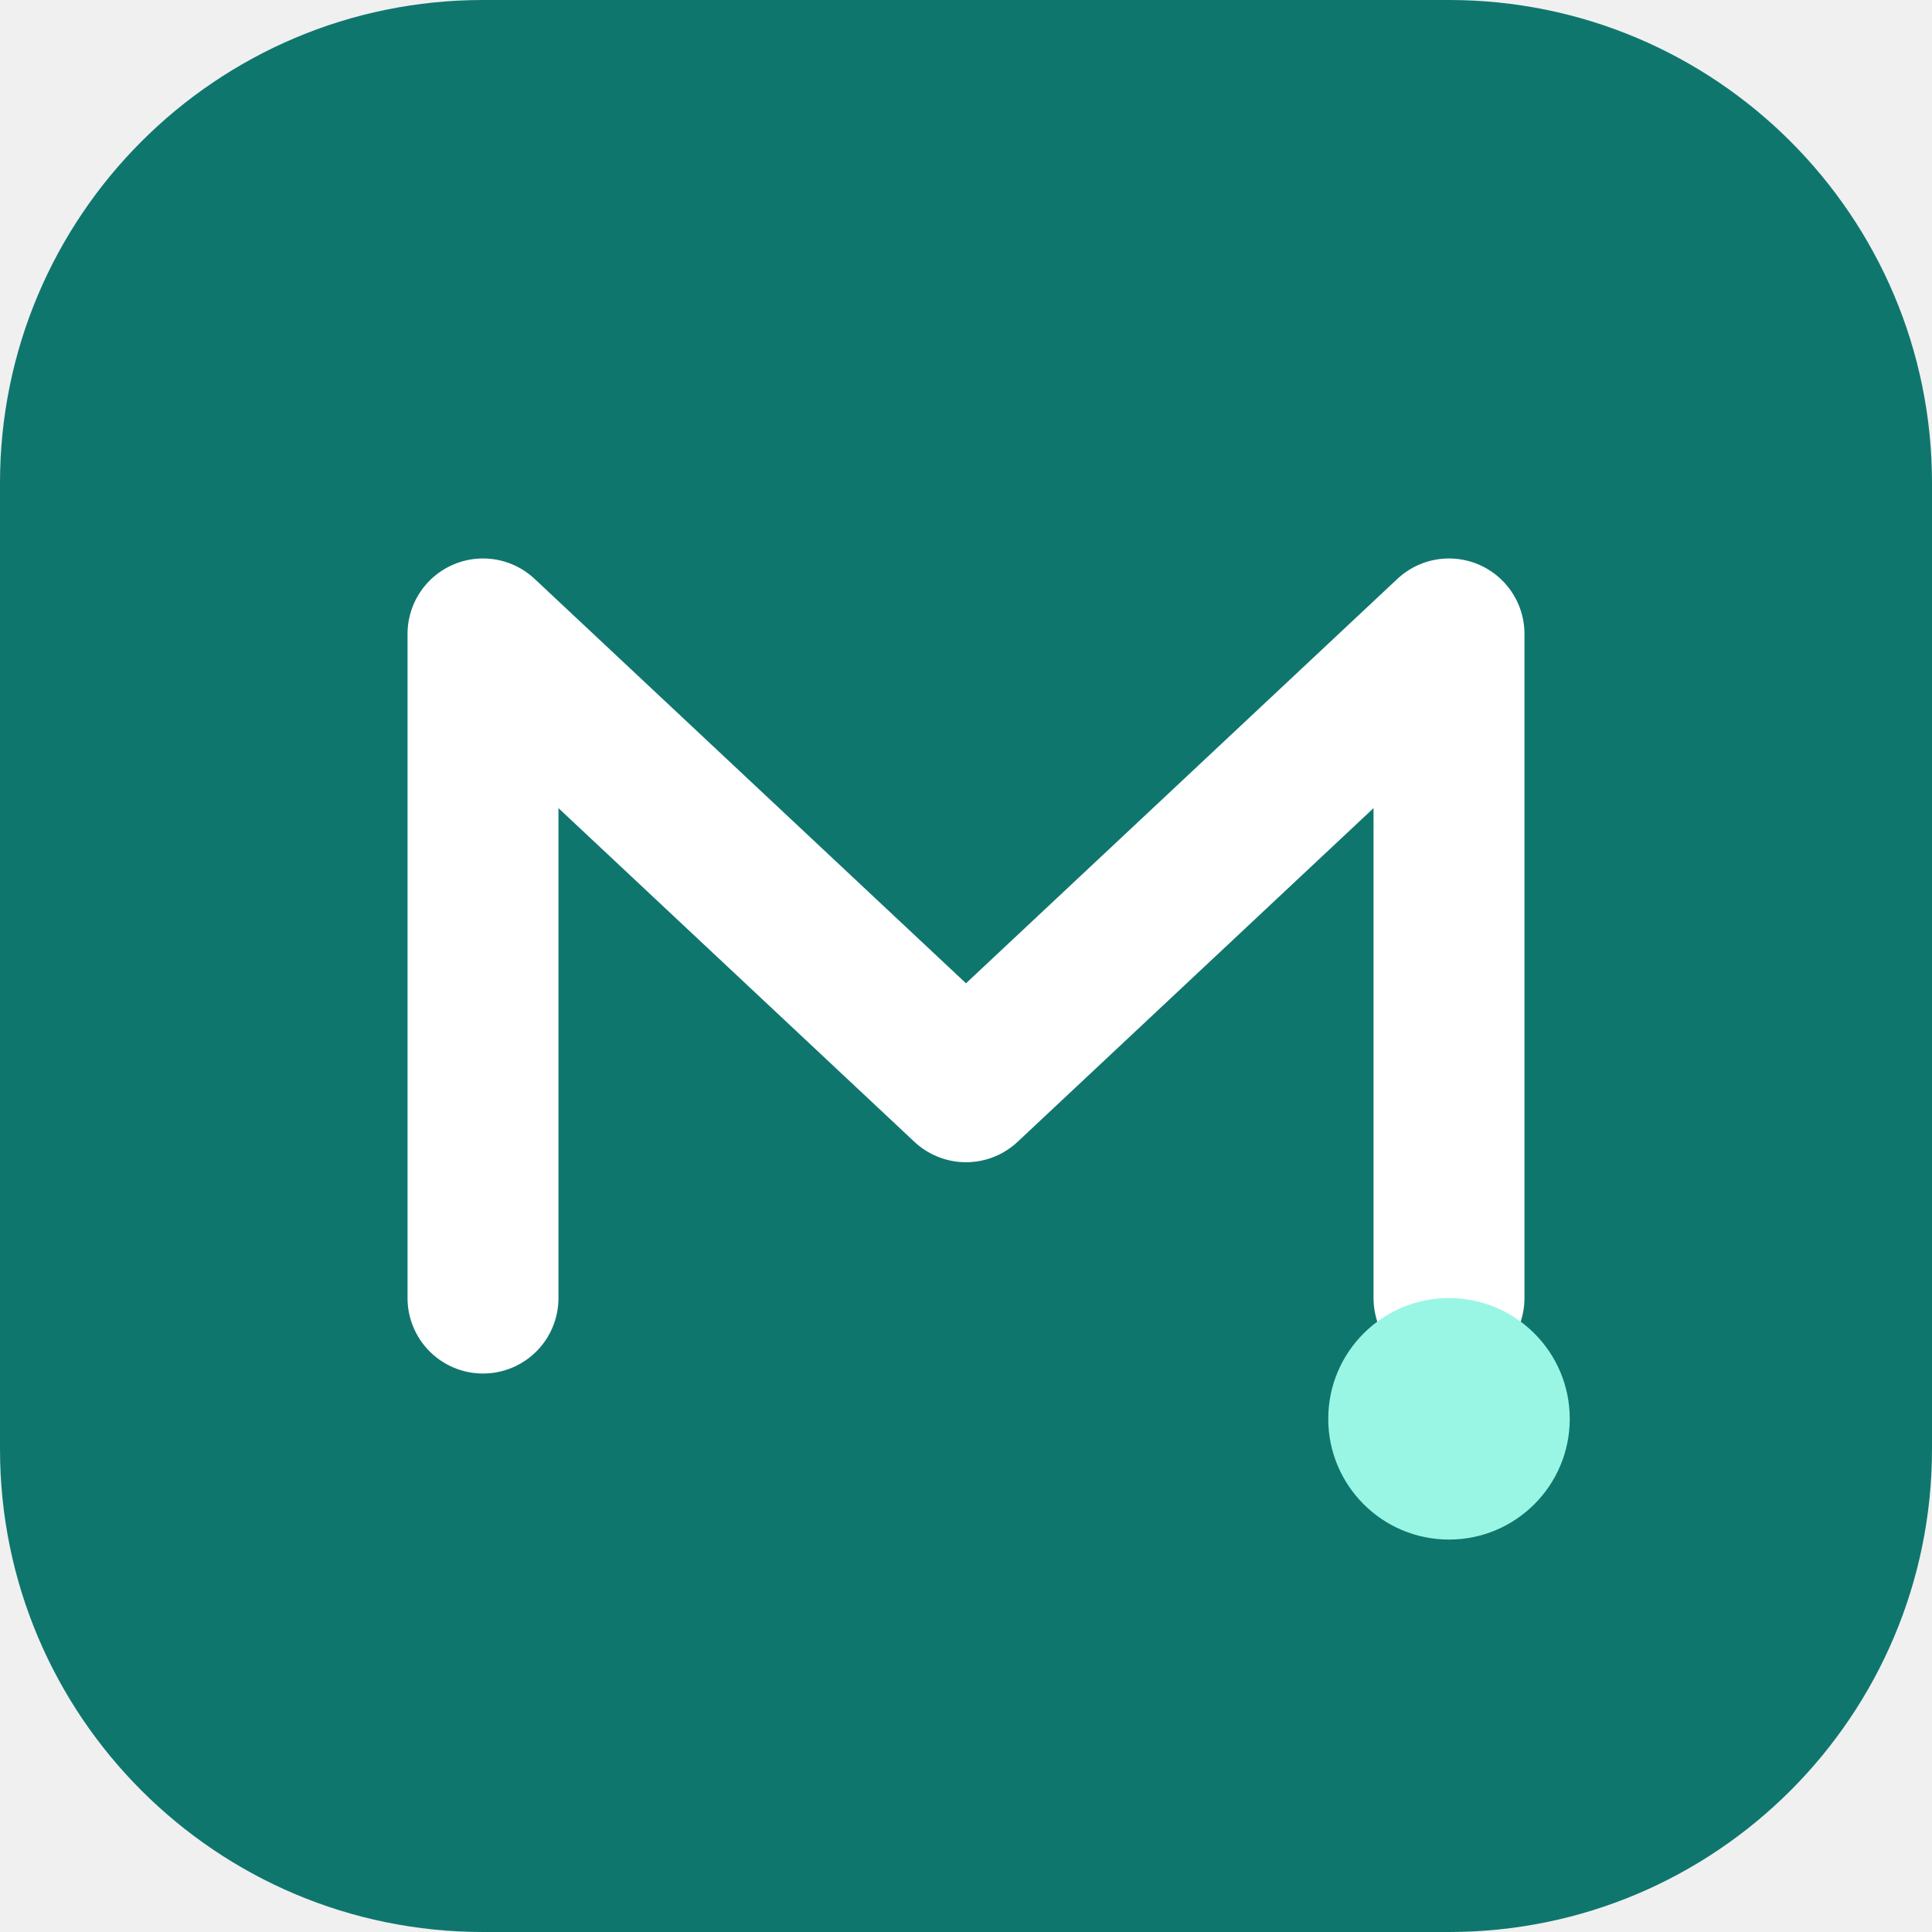
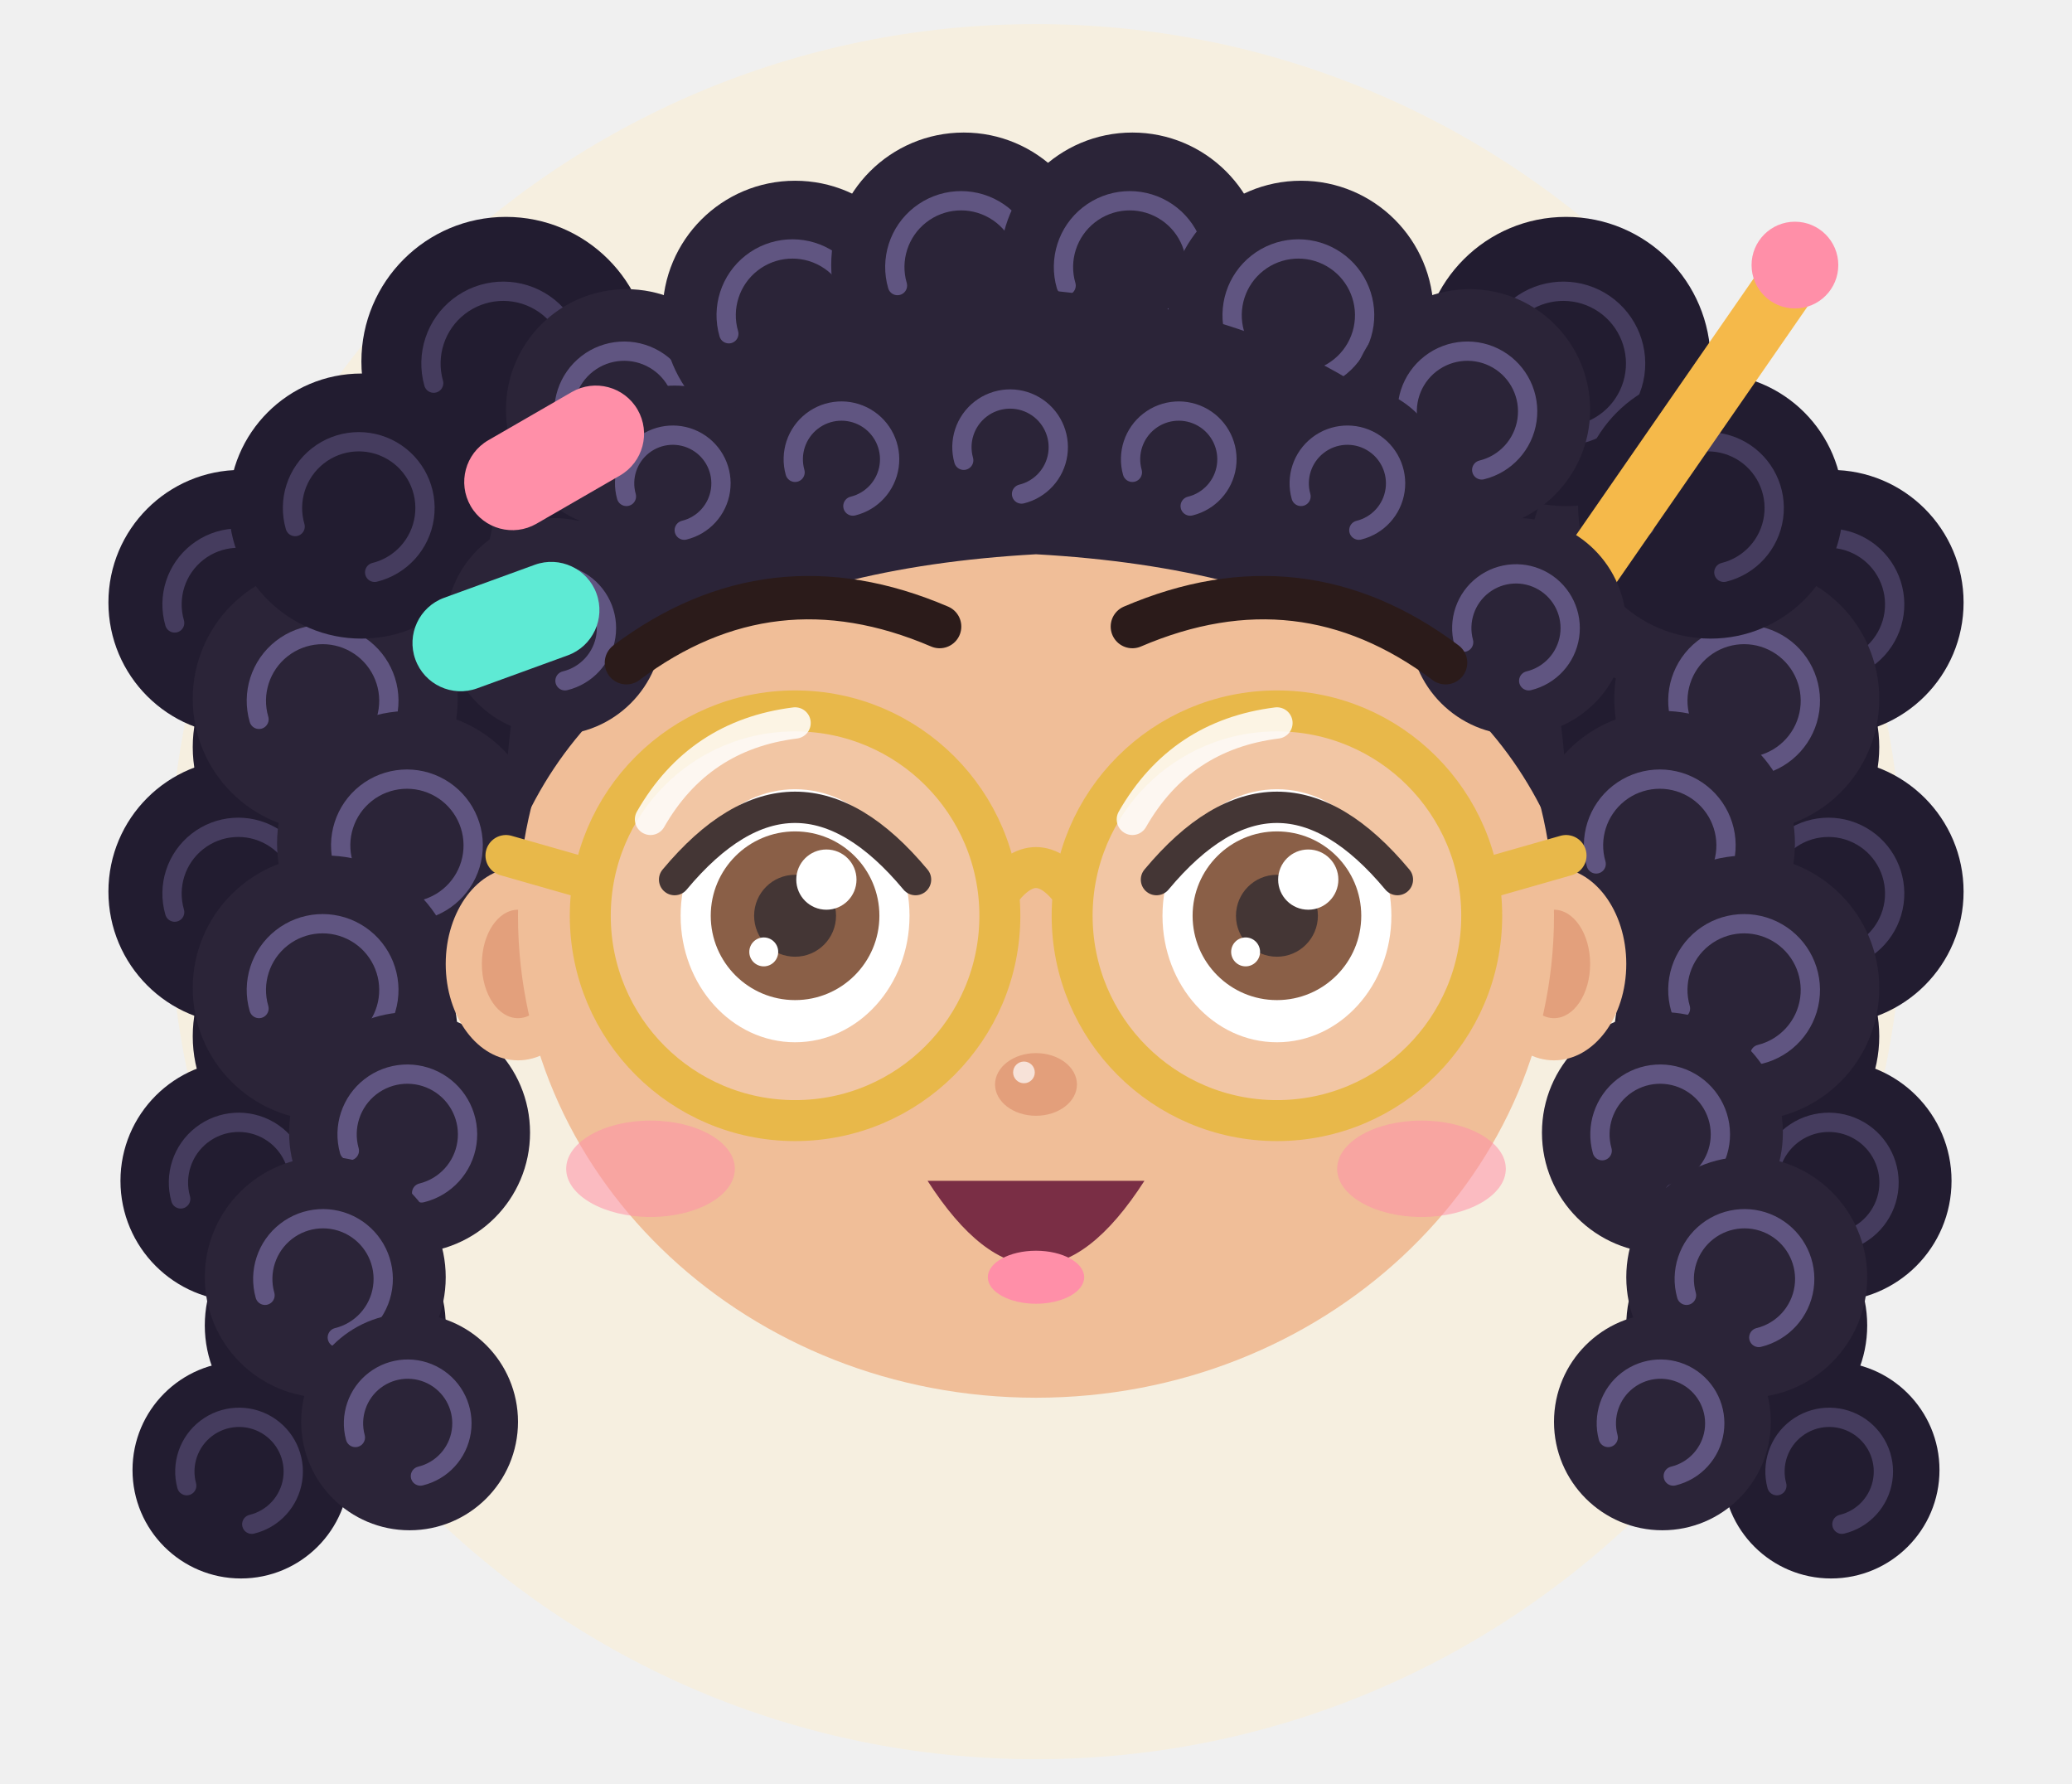
- <svg xmlns="http://www.w3.org/2000/svg" width="64" height="64" viewBox="0 0 64 64">
-   <rect width="64" height="64" rx="16" fill="#0f766e" />
-   <path d="M16 43V21l16 15 16-15v22" fill="none" stroke="#fff" stroke-width="5" stroke-linecap="round" stroke-linejoin="round" />
-   <circle cx="48" cy="47" r="4" fill="#99f6e4" />
+ <svg xmlns="http://www.w3.org/2000/svg" viewBox="24 50 172 148" role="img">
+   <circle cx="110" cy="124" r="72" fill="#f6efe0" />
+   <ellipse cx="110" cy="108" rx="54" ry="38" fill="#221c30" />
+   <circle cx="44" cy="100" r="11" fill="#221c30" />
+   <path d="M38.5 101.7 A5.5 5.5 0 1 1 45.1 105.5" fill="none" stroke="#4b4266" stroke-width="1.6" stroke-linecap="round" opacity="0.85" />
+   <circle cx="51" cy="112" r="11" fill="#221c30" />
+   <path d="M45.5 113.7 A5.5 5.5 0 1 1 52.1 117.5" fill="none" stroke="#4b4266" stroke-width="1.6" stroke-linecap="round" opacity="0.85" />
+   <circle cx="44" cy="124" r="11" fill="#221c30" />
+   <path d="M38.5 125.7 A5.5 5.5 0 1 1 45.1 129.5" fill="none" stroke="#4b4266" stroke-width="1.6" stroke-linecap="round" opacity="0.85" />
+   <circle cx="51" cy="136" r="11" fill="#221c30" />
+   <path d="M45.5 137.7 A5.5 5.5 0 1 1 52.1 141.5" fill="none" stroke="#4b4266" stroke-width="1.6" stroke-linecap="round" opacity="0.85" />
+   <circle cx="44" cy="148" r="10" fill="#221c30" />
+   <path d="M39.0 149.5 A5.0 5.0 0 1 1 45.0 153.0" fill="none" stroke="#4b4266" stroke-width="1.6" stroke-linecap="round" opacity="0.85" />
+   <circle cx="51" cy="160" r="10" fill="#221c30" />
+   <path d="M46.0 161.5 A5.0 5.0 0 1 1 52.0 165.0" fill="none" stroke="#4b4266" stroke-width="1.6" stroke-linecap="round" opacity="0.85" />
+   <circle cx="44" cy="172" r="9" fill="#221c30" />
+   <path d="M39.5 173.3 A4.5 4.5 0 1 1 44.9 176.5" fill="none" stroke="#4b4266" stroke-width="1.6" stroke-linecap="round" opacity="0.85" />
+   <circle cx="58" cy="96" r="11" fill="#2b2438" />
+   <path d="M52.5 97.7 A5.5 5.5 0 1 1 59.1 101.5" fill="none" stroke="#6a5e8e" stroke-width="1.6" stroke-linecap="round" opacity="0.85" />
+   <circle cx="51" cy="108" r="11" fill="#2b2438" />
+   <path d="M45.5 109.7 A5.5 5.5 0 1 1 52.1 113.5" fill="none" stroke="#6a5e8e" stroke-width="1.6" stroke-linecap="round" opacity="0.85" />
+   <circle cx="58" cy="120" r="11" fill="#2b2438" />
+   <path d="M52.5 121.7 A5.5 5.5 0 1 1 59.1 125.5" fill="none" stroke="#6a5e8e" stroke-width="1.6" stroke-linecap="round" opacity="0.85" />
+   <circle cx="51" cy="132" r="11" fill="#2b2438" />
+   <path d="M45.5 133.7 A5.5 5.5 0 1 1 52.1 137.5" fill="none" stroke="#6a5e8e" stroke-width="1.6" stroke-linecap="round" opacity="0.85" />
+   <circle cx="58" cy="144" r="10" fill="#2b2438" />
+   <path d="M53.0 145.5 A5.0 5.0 0 1 1 59.0 149.0" fill="none" stroke="#6a5e8e" stroke-width="1.6" stroke-linecap="round" opacity="0.85" />
+   <circle cx="51" cy="156" r="10" fill="#2b2438" />
+   <path d="M46.0 157.5 A5.0 5.0 0 1 1 52.0 161.0" fill="none" stroke="#6a5e8e" stroke-width="1.6" stroke-linecap="round" opacity="0.85" />
+   <circle cx="58" cy="168" r="9" fill="#2b2438" />
+   <path d="M53.5 169.3 A4.5 4.5 0 1 1 58.9 172.5" fill="none" stroke="#6a5e8e" stroke-width="1.6" stroke-linecap="round" opacity="0.85" />
+   <circle cx="176" cy="100" r="11" fill="#221c30" />
+   <path d="M170.5 101.7 A5.5 5.5 0 1 1 177.1 105.5" fill="none" stroke="#4b4266" stroke-width="1.6" stroke-linecap="round" opacity="0.85" />
+   <circle cx="169" cy="112" r="11" fill="#221c30" />
+   <path d="M163.5 113.7 A5.5 5.5 0 1 1 170.1 117.5" fill="none" stroke="#4b4266" stroke-width="1.6" stroke-linecap="round" opacity="0.85" />
+   <circle cx="176" cy="124" r="11" fill="#221c30" />
+   <path d="M170.5 125.7 A5.5 5.5 0 1 1 177.1 129.5" fill="none" stroke="#4b4266" stroke-width="1.6" stroke-linecap="round" opacity="0.85" />
+   <circle cx="169" cy="136" r="11" fill="#221c30" />
+   <path d="M163.5 137.7 A5.5 5.5 0 1 1 170.1 141.5" fill="none" stroke="#4b4266" stroke-width="1.6" stroke-linecap="round" opacity="0.85" />
+   <circle cx="176" cy="148" r="10" fill="#221c30" />
+   <path d="M171.0 149.5 A5.0 5.0 0 1 1 177.0 153.0" fill="none" stroke="#4b4266" stroke-width="1.6" stroke-linecap="round" opacity="0.85" />
+   <circle cx="169" cy="160" r="10" fill="#221c30" />
+   <path d="M164.0 161.5 A5.0 5.0 0 1 1 170.0 165.0" fill="none" stroke="#4b4266" stroke-width="1.6" stroke-linecap="round" opacity="0.85" />
+   <circle cx="176" cy="172" r="9" fill="#221c30" />
+   <path d="M171.5 173.3 A4.5 4.5 0 1 1 176.9 176.5" fill="none" stroke="#4b4266" stroke-width="1.6" stroke-linecap="round" opacity="0.85" />
+   <circle cx="162" cy="96" r="11" fill="#2b2438" />
+   <path d="M156.5 97.7 A5.5 5.5 0 1 1 163.1 101.5" fill="none" stroke="#6a5e8e" stroke-width="1.6" stroke-linecap="round" opacity="0.85" />
+   <circle cx="169" cy="108" r="11" fill="#2b2438" />
+   <path d="M163.5 109.7 A5.5 5.5 0 1 1 170.1 113.5" fill="none" stroke="#6a5e8e" stroke-width="1.6" stroke-linecap="round" opacity="0.85" />
+   <circle cx="162" cy="120" r="11" fill="#2b2438" />
+   <path d="M156.5 121.7 A5.5 5.5 0 1 1 163.1 125.5" fill="none" stroke="#6a5e8e" stroke-width="1.6" stroke-linecap="round" opacity="0.85" />
+   <circle cx="169" cy="132" r="11" fill="#2b2438" />
+   <path d="M163.5 133.7 A5.5 5.5 0 1 1 170.1 137.5" fill="none" stroke="#6a5e8e" stroke-width="1.6" stroke-linecap="round" opacity="0.85" />
+   <circle cx="162" cy="144" r="10" fill="#2b2438" />
+   <path d="M157.0 145.5 A5.0 5.0 0 1 1 163.0 149.0" fill="none" stroke="#6a5e8e" stroke-width="1.6" stroke-linecap="round" opacity="0.85" />
+   <circle cx="169" cy="156" r="10" fill="#2b2438" />
+   <path d="M164.0 157.5 A5.0 5.0 0 1 1 170.0 161.0" fill="none" stroke="#6a5e8e" stroke-width="1.6" stroke-linecap="round" opacity="0.85" />
+   <circle cx="162" cy="168" r="9" fill="#2b2438" />
+   <path d="M157.5 169.3 A4.5 4.5 0 1 1 162.9 172.5" fill="none" stroke="#6a5e8e" stroke-width="1.6" stroke-linecap="round" opacity="0.85" />
+   <circle cx="66" cy="80" r="12" fill="#221c30" />
+   <path d="M60.0 81.8 A6.0 6.0 0 1 1 67.2 86.0" fill="none" stroke="#4b4266" stroke-width="1.6" stroke-linecap="round" opacity="0.85" />
+   <circle cx="154" cy="80" r="12" fill="#221c30" />
+   <path d="M148.0 81.8 A6.0 6.0 0 1 1 155.2 86.0" fill="none" stroke="#4b4266" stroke-width="1.6" stroke-linecap="round" opacity="0.85" />
+   <circle cx="54" cy="92" r="11" fill="#221c30" />
+   <path d="M48.5 93.7 A5.5 5.5 0 1 1 55.1 97.5" fill="none" stroke="#4b4266" stroke-width="1.6" stroke-linecap="round" opacity="0.85" />
+   <circle cx="166" cy="92" r="11" fill="#221c30" />
+   <path d="M160.5 93.7 A5.5 5.5 0 1 1 167.1 97.5" fill="none" stroke="#4b4266" stroke-width="1.6" stroke-linecap="round" opacity="0.85" />
+   <path d="M154 100 L172 74" stroke="#f5b94a" stroke-width="5" stroke-linecap="round" />
+   <circle cx="173" cy="72" r="3.6" fill="#ff8fa8" />
+   <ellipse cx="67" cy="130" rx="6" ry="8" fill="#f0be98" />
+   <ellipse cx="67" cy="130" rx="3" ry="4.5" fill="#e3a07c" />
+   <ellipse cx="153" cy="130" rx="6" ry="8" fill="#f0be98" />
+   <ellipse cx="153" cy="130" rx="3" ry="4.5" fill="#e3a07c" />
+   <ellipse cx="110" cy="126" rx="43" ry="40" fill="#f0be98" />
+   <circle cx="76" cy="84" r="10" fill="#2b2438" />
+   <path d="M71.0 85.5 A5.0 5.0 0 1 1 77.0 89.0" fill="none" stroke="#6a5e8e" stroke-width="1.6" stroke-linecap="round" opacity="0.85" />
+   <circle cx="90" cy="76" r="11" fill="#2b2438" />
+   <path d="M84.5 77.7 A5.5 5.5 0 1 1 91.1 81.5" fill="none" stroke="#6a5e8e" stroke-width="1.6" stroke-linecap="round" opacity="0.85" />
+   <circle cx="104" cy="72" r="11" fill="#2b2438" />
+   <path d="M98.5 73.7 A5.5 5.5 0 1 1 105.1 77.5" fill="none" stroke="#6a5e8e" stroke-width="1.6" stroke-linecap="round" opacity="0.85" />
+   <circle cx="118" cy="72" r="11" fill="#2b2438" />
+   <path d="M112.5 73.7 A5.5 5.5 0 1 1 119.1 77.5" fill="none" stroke="#6a5e8e" stroke-width="1.6" stroke-linecap="round" opacity="0.85" />
+   <circle cx="132" cy="76" r="11" fill="#2b2438" />
+   <path d="M126.5 77.7 A5.5 5.5 0 1 1 133.1 81.5" fill="none" stroke="#6a5e8e" stroke-width="1.6" stroke-linecap="round" opacity="0.85" />
+   <circle cx="146" cy="84" r="10" fill="#2b2438" />
+   <path d="M141.0 85.5 A5.0 5.0 0 1 1 147.0 89.0" fill="none" stroke="#6a5e8e" stroke-width="1.6" stroke-linecap="round" opacity="0.85" />
+   <path d="M66 122 Q64 78 110 74 Q156 78 154 122 Q146 98 110 96 Q74 98 66 122 Z" fill="#2b2438" />
+   <circle cx="80" cy="90" r="8" fill="#2b2438" />
+   <path d="M76.0 91.2 A4.0 4.0 0 1 1 80.8 94.0" fill="none" stroke="#6a5e8e" stroke-width="1.6" stroke-linecap="round" opacity="0.85" />
+   <circle cx="94" cy="88" r="8" fill="#2b2438" />
+   <path d="M90.0 89.2 A4.0 4.0 0 1 1 94.8 92.0" fill="none" stroke="#6a5e8e" stroke-width="1.6" stroke-linecap="round" opacity="0.85" />
+   <circle cx="108" cy="87" r="8" fill="#2b2438" />
+   <path d="M104.0 88.2 A4.0 4.0 0 1 1 108.8 91.0" fill="none" stroke="#6a5e8e" stroke-width="1.6" stroke-linecap="round" opacity="0.85" />
+   <circle cx="122" cy="88" r="8" fill="#2b2438" />
+   <path d="M118.0 89.2 A4.0 4.0 0 1 1 122.8 92.0" fill="none" stroke="#6a5e8e" stroke-width="1.6" stroke-linecap="round" opacity="0.85" />
+   <circle cx="136" cy="90" r="8" fill="#2b2438" />
+   <path d="M132.0 91.2 A4.0 4.0 0 1 1 136.8 94.0" fill="none" stroke="#6a5e8e" stroke-width="1.6" stroke-linecap="round" opacity="0.85" />
+   <circle cx="70" cy="102" r="9" fill="#2b2438" />
+   <path d="M65.5 103.3 A4.5 4.5 0 1 1 70.9 106.5" fill="none" stroke="#6a5e8e" stroke-width="1.6" stroke-linecap="round" opacity="0.85" />
+   <circle cx="150" cy="102" r="9" fill="#2b2438" />
+   <path d="M145.5 103.3 A4.5 4.5 0 1 1 150.9 106.5" fill="none" stroke="#6a5e8e" stroke-width="1.6" stroke-linecap="round" opacity="0.85" />
+   <rect x="62" y="84" width="16" height="8" rx="4" transform="rotate(-30 70 88)" fill="#ff8fa8" />
+   <rect x="58" y="98" width="16" height="8" rx="4" transform="rotate(-20 66 102)" fill="#5eead4" />
+   <path d="M76 105 Q88 96 102 102 M118 102 Q132 96 144 105" fill="none" stroke="#2b1b1a" stroke-width="3.6" stroke-linecap="round" />
+   <ellipse cx="110" cy="140" rx="3.4" ry="2.6" fill="#e39f7b" />
+   <circle cx="109" cy="139" r="0.9" fill="#fff" opacity="0.7" />
+   <ellipse cx="78" cy="147" rx="7" ry="4" fill="#ff8fa8" opacity="0.55" />
+   <ellipse cx="142" cy="147" rx="7" ry="4" fill="#ff8fa8" opacity="0.55" />
+   <g class="mm-eye">
+     <ellipse cx="90" cy="126" rx="9.5" ry="10.5" fill="#fff" />
+     <circle cx="90" cy="126" r="7" fill="#7a4a2e" />
+     <circle cx="90" cy="126" r="3.4" fill="#2b1b1a" />
+     <circle cx="92.6" cy="123" r="2.5" fill="#fff" />
+     <circle cx="87.4" cy="129" r="1.2" fill="#fff" />
+     <path d="M80 123 Q90 111 100 123" fill="none" stroke="#2b1b1a" stroke-width="2.6" stroke-linecap="round" />
+   </g>
+   <g class="mm-eye">
+     <ellipse cx="130" cy="126" rx="9.5" ry="10.5" fill="#fff" />
+     <circle cx="130" cy="126" r="7" fill="#7a4a2e" />
+     <circle cx="130" cy="126" r="3.4" fill="#2b1b1a" />
+     <circle cx="132.6" cy="123" r="2.5" fill="#fff" />
+     <circle cx="127.4" cy="129" r="1.2" fill="#fff" />
+     <path d="M120 123 Q130 111 140 123" fill="none" stroke="#2b1b1a" stroke-width="2.6" stroke-linecap="round" />
+   </g>
+   <circle cx="90" cy="126" r="17" fill="#fff" fill-opacity="0.12" stroke="#e8b84a" stroke-width="3.4" />
+   <circle cx="130" cy="126" r="17" fill="#fff" fill-opacity="0.12" stroke="#e8b84a" stroke-width="3.4" />
+   <path d="M107 124 Q110 120 113 124 M73 123 L66 121 M147 123 L154 121" fill="none" stroke="#e8b84a" stroke-width="3.4" stroke-linecap="round" />
+   <path d="M78 118 Q82 111 90 110 M118 118 Q122 111 130 110" fill="none" stroke="#fff" stroke-width="2.6" stroke-linecap="round" opacity="0.85" />
+   <path d="M101 148 Q110 162 119 148 Z" fill="#7a2e45" />
+   <ellipse cx="110" cy="156" rx="4" ry="2.2" fill="#ff8fa8" />
</svg>
